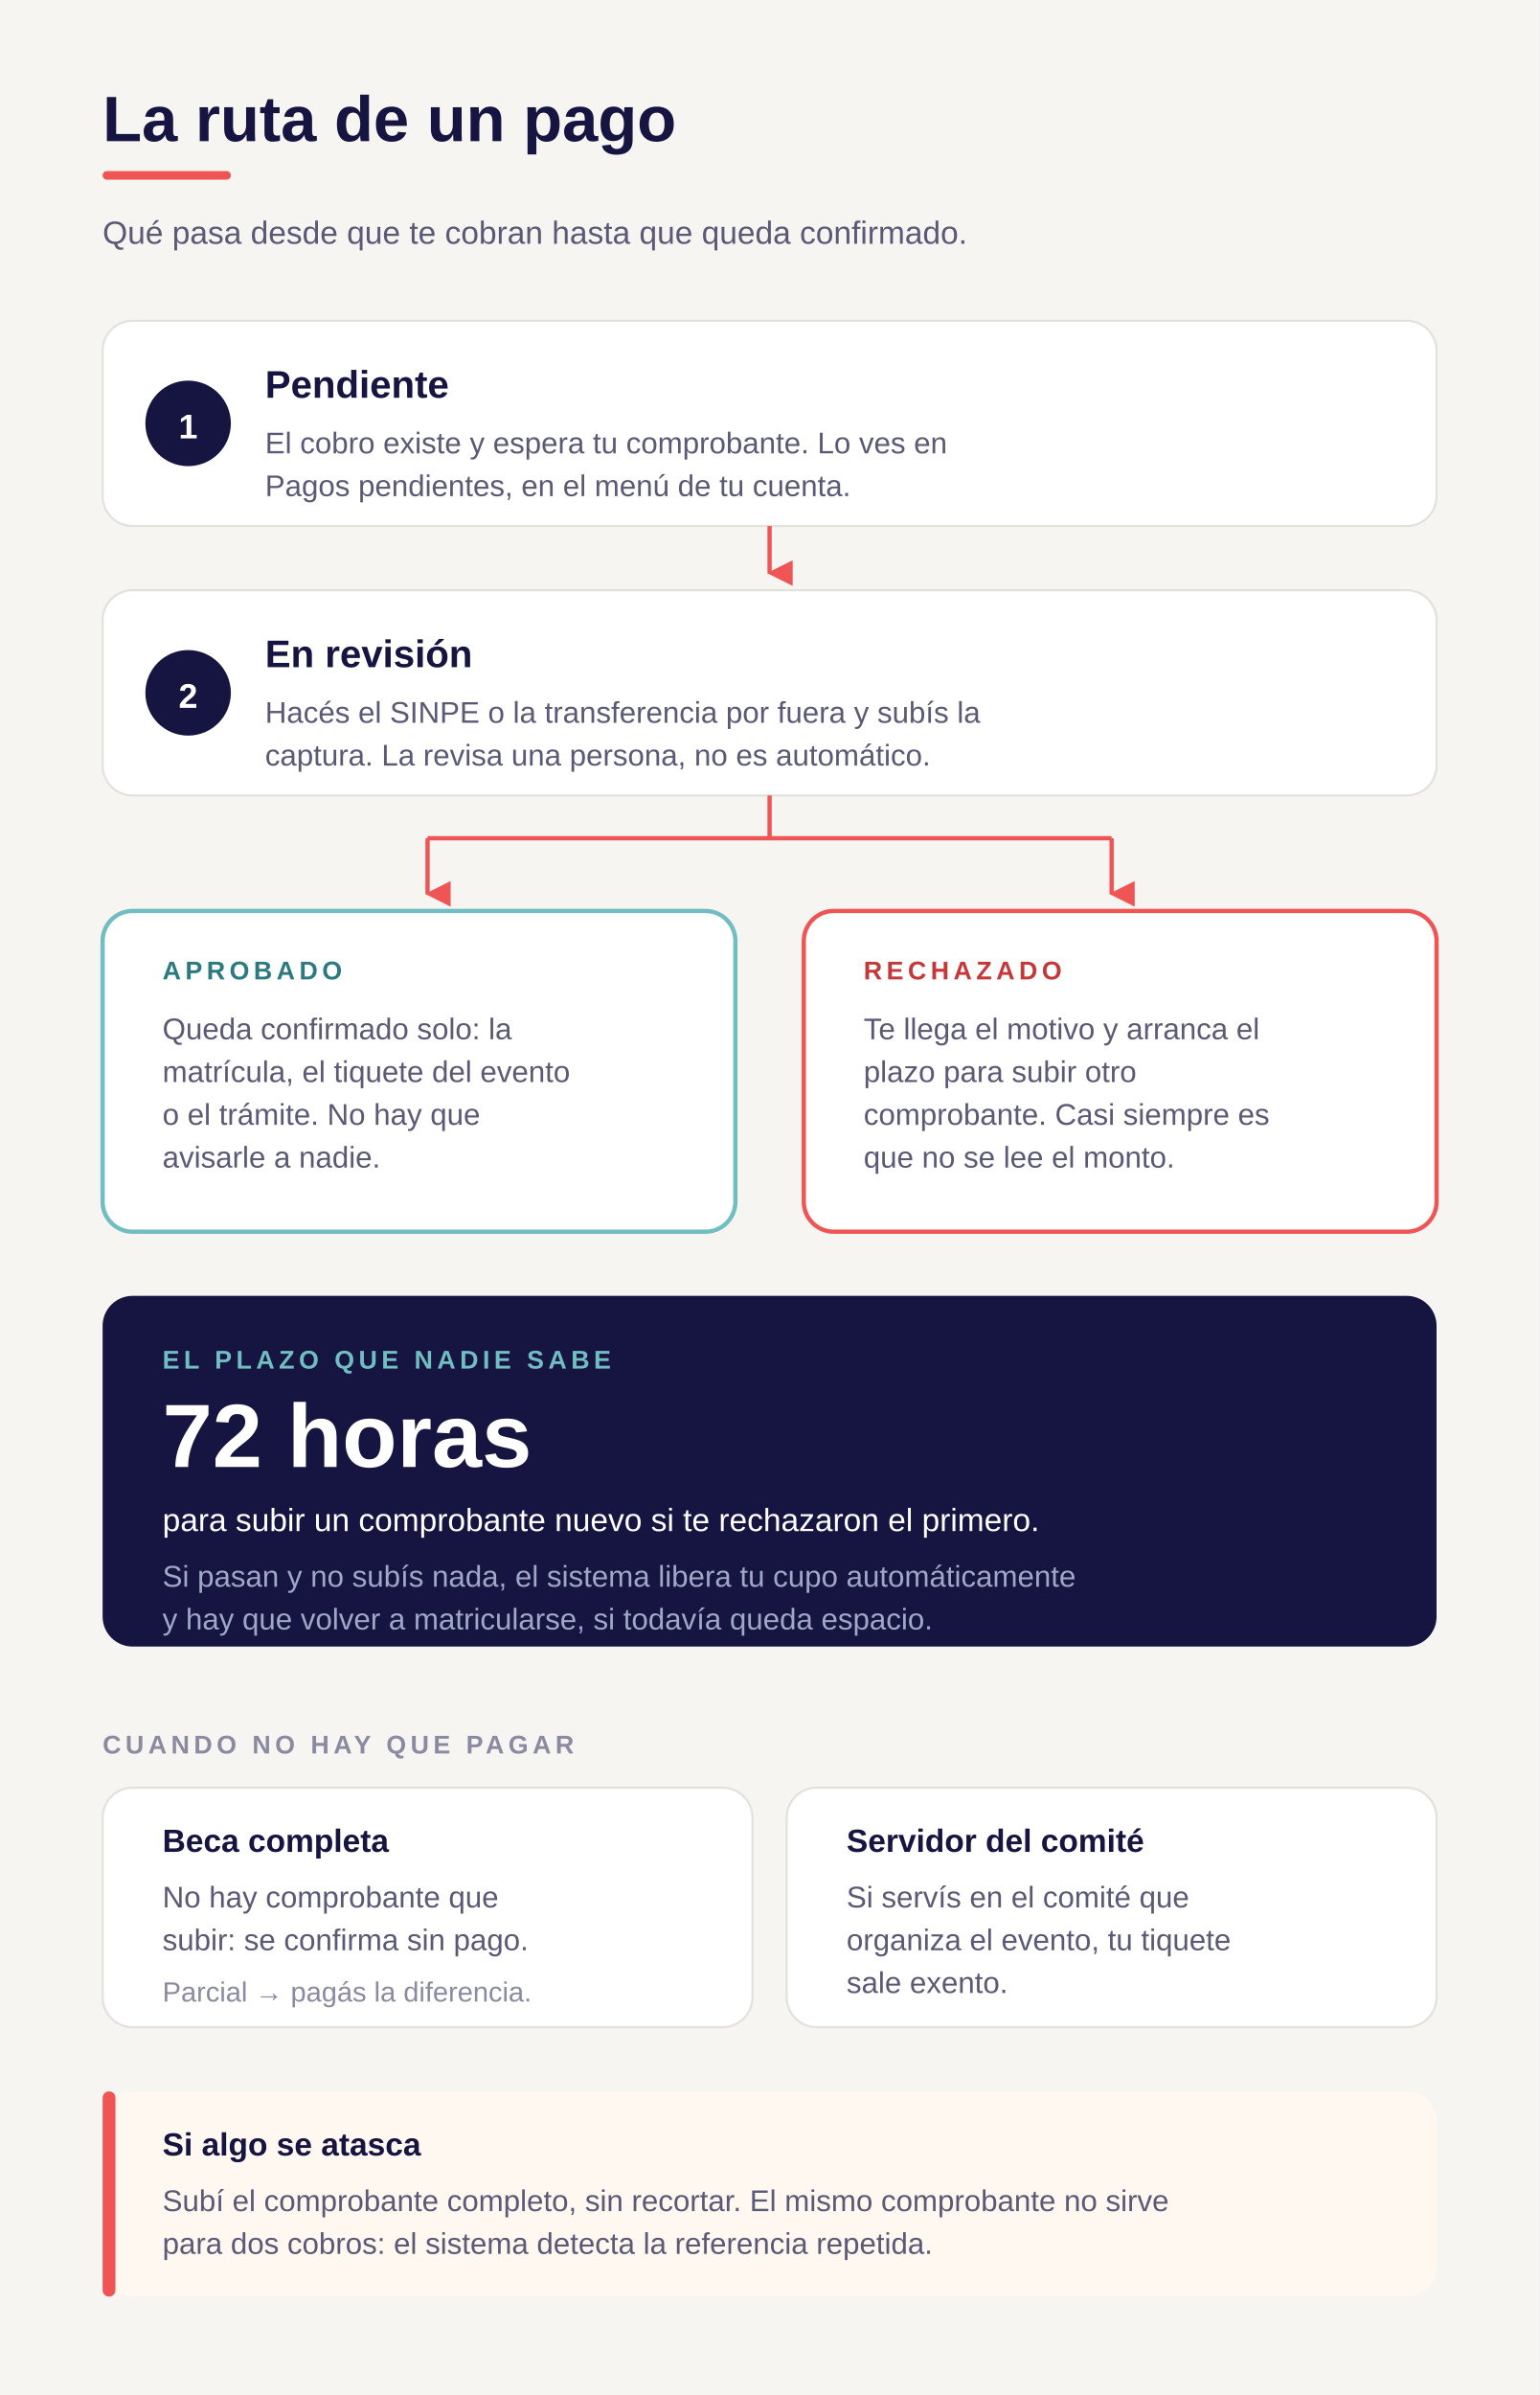
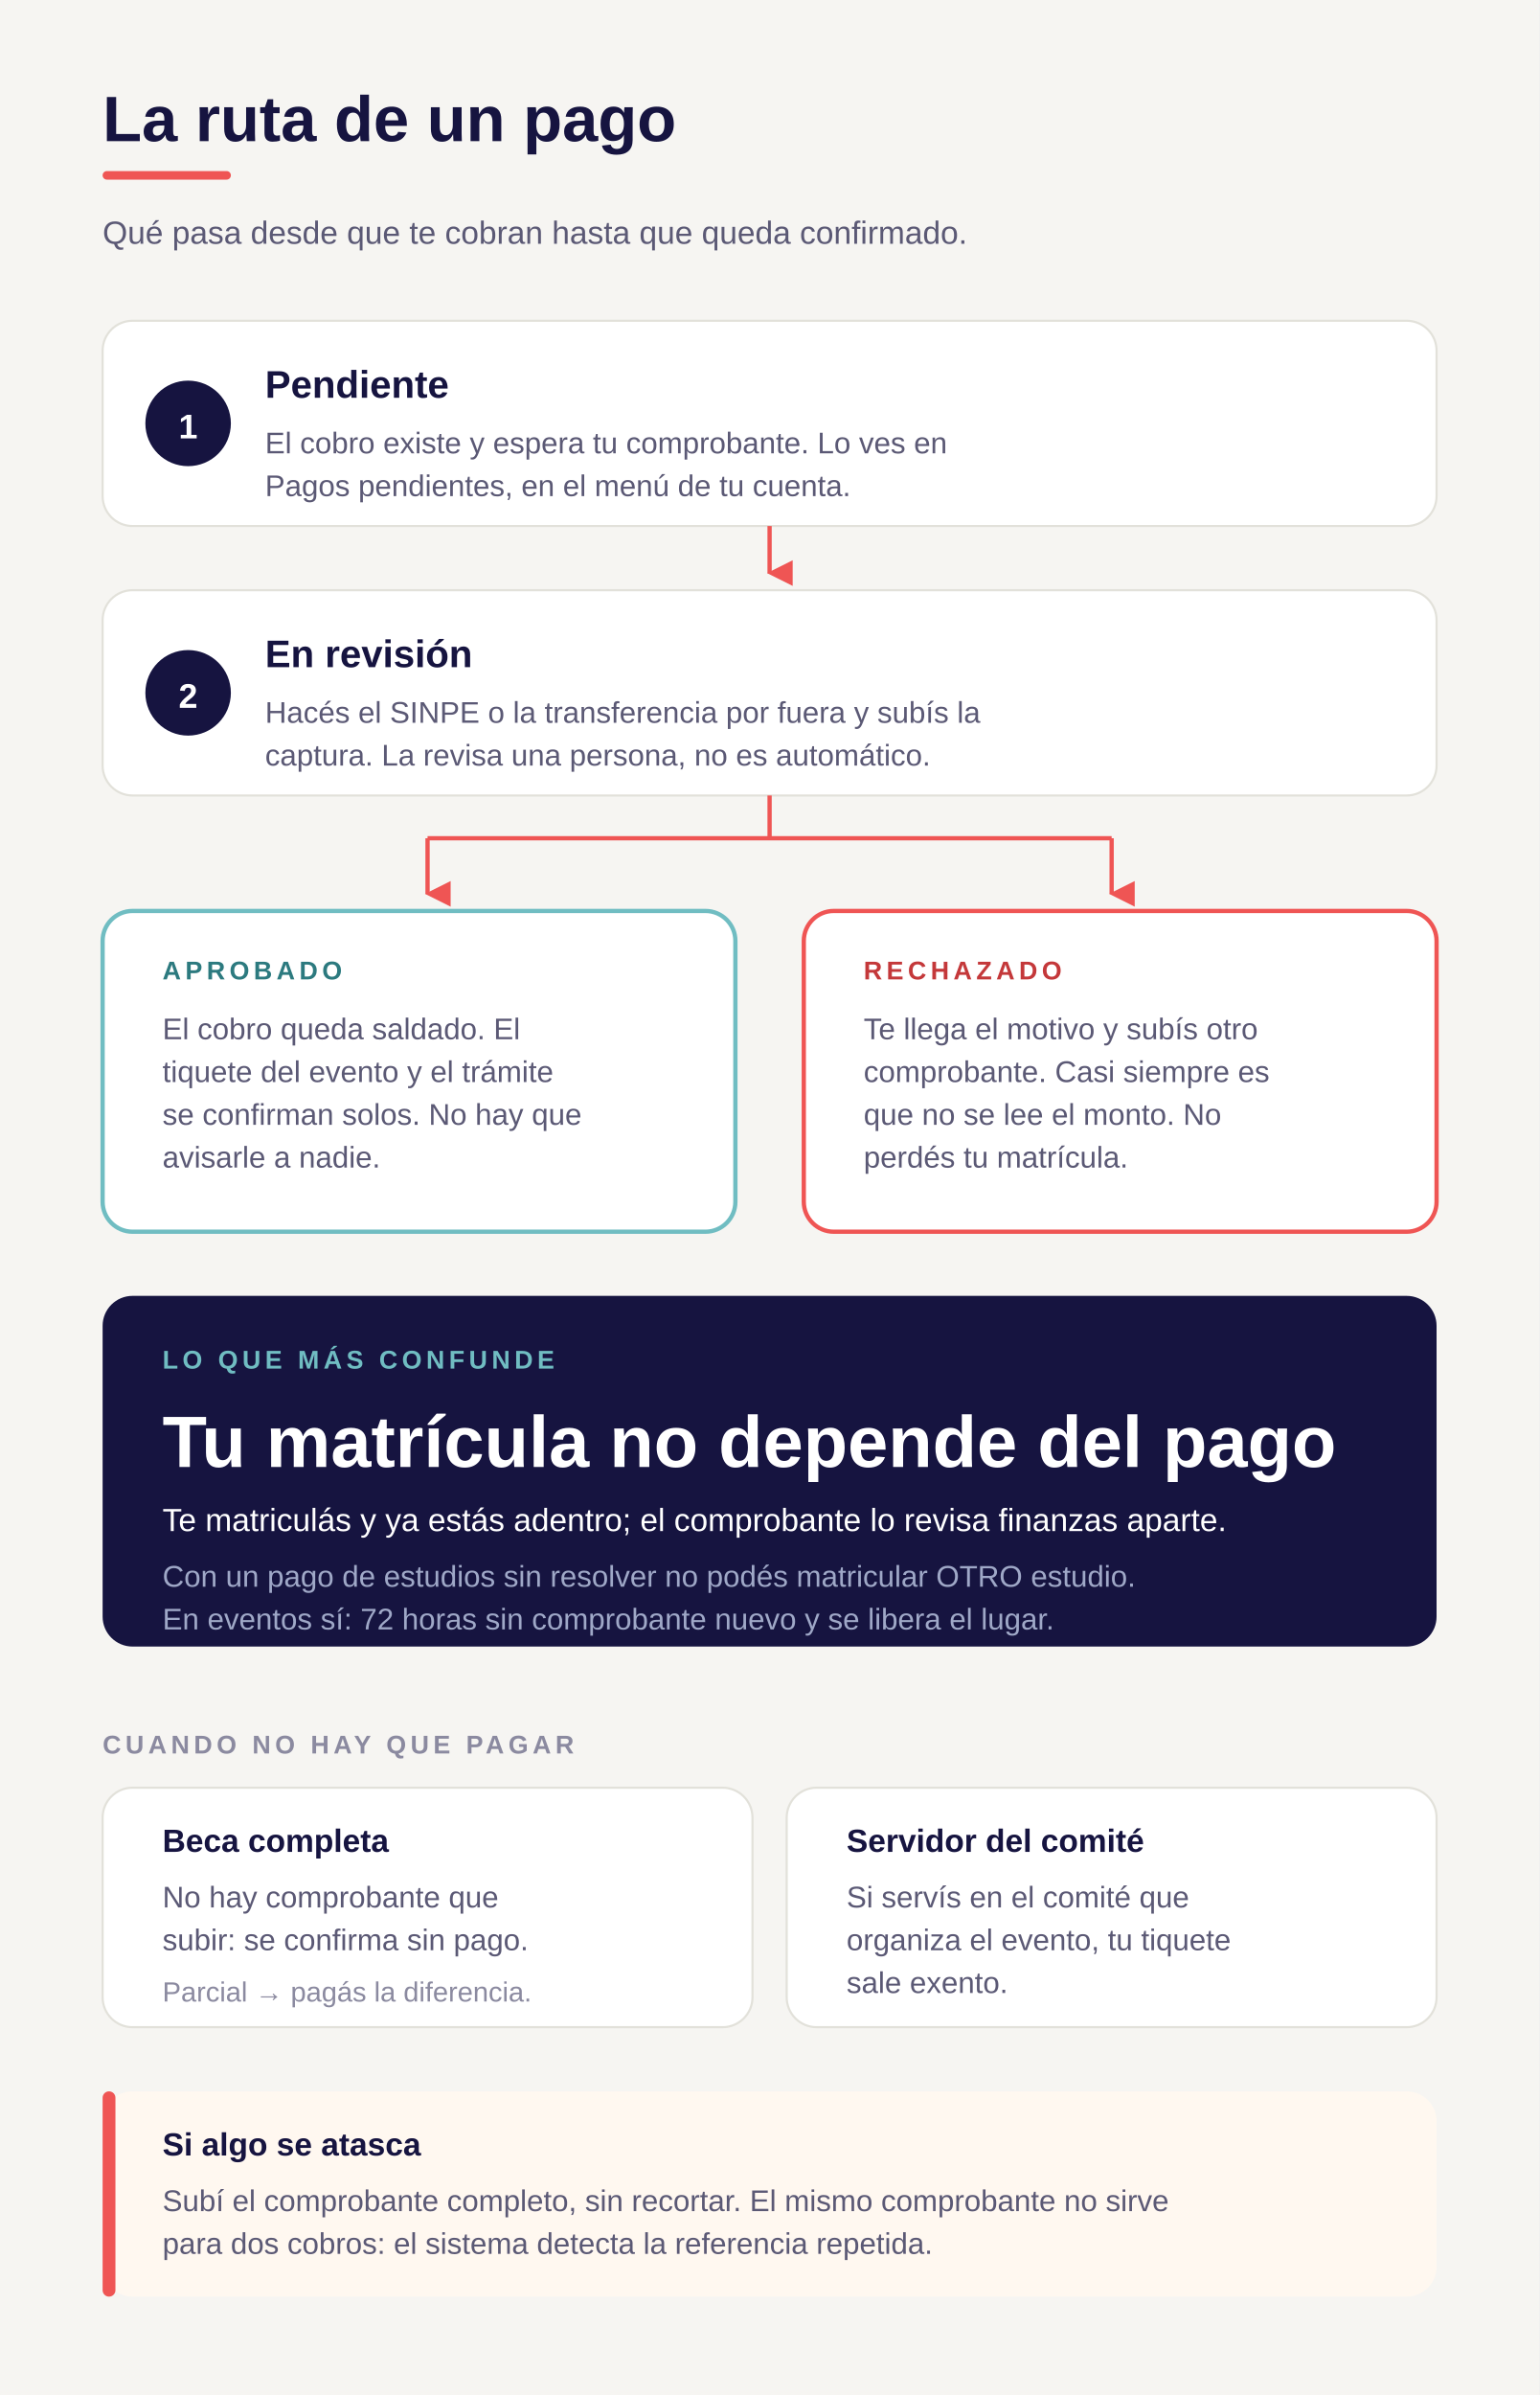
<svg xmlns="http://www.w3.org/2000/svg" viewBox="0 0 720 1120" role="img" aria-labelledby="t-pago d-pago" font-family="Arial, Helvetica, sans-serif">
  <rect width="720" height="1120" fill="#F6F5F2" />
  <text x="48" y="66" font-size="30" font-weight="bold" fill="#161440">La ruta de un pago</text>
  <rect x="48" y="80" width="60" height="4" rx="2" fill="#EF5554" />
  <text x="48" y="114" font-size="15" fill="#5B5975">Qué pasa desde que te cobran hasta que queda confirmado.</text>
  <g>
    <rect x="48" y="150" width="624" height="96" rx="14" fill="#FFFFFF" stroke="#E2E1DA" />
    <circle cx="88" cy="198" r="20" fill="#161440" />
    <text x="88" y="205" font-size="16" font-weight="bold" fill="#FFFFFF" text-anchor="middle">1</text>
    <text x="124" y="186" font-size="18" font-weight="bold" fill="#161440">Pendiente</text>
    <text x="124" y="212" font-size="14" fill="#5B5975">El cobro existe y espera tu comprobante. Lo ves en</text>
    <text x="124" y="232" font-size="14" fill="#5B5975">Pagos pendientes, en el menú de tu cuenta.</text>
  </g>
  <path d="M360 246 v22" stroke="#EF5554" stroke-width="2" marker-end="url(#pp)" />
  <g>
    <rect x="48" y="276" width="624" height="96" rx="14" fill="#FFFFFF" stroke="#E2E1DA" />
    <circle cx="88" cy="324" r="20" fill="#161440" />
    <text x="88" y="331" font-size="16" font-weight="bold" fill="#FFFFFF" text-anchor="middle">2</text>
    <text x="124" y="312" font-size="18" font-weight="bold" fill="#161440">En revisión</text>
    <text x="124" y="338" font-size="14" fill="#5B5975">Hacés el SINPE o la transferencia por fuera y subís la</text>
    <text x="124" y="358" font-size="14" fill="#5B5975">captura. La revisa una persona, no es automático.</text>
  </g>
  <g stroke="#EF5554" stroke-width="2" fill="none">
    <path d="M360 372 v20" />
    <path d="M200 392 h320" />
    <path d="M200 392 v26" marker-end="url(#pp)" />
    <path d="M520 392 v26" marker-end="url(#pp)" />
  </g>
  <g>
    <rect x="48" y="426" width="296" height="150" rx="14" fill="#FFFFFF" stroke="#70BDC2" stroke-width="2" />
    <text x="76" y="458" font-size="12" font-weight="bold" fill="#2C7A7F" letter-spacing="2">APROBADO</text>
-     <text x="76" y="486" font-size="14" fill="#5B5975">Queda confirmado solo: la</text>
-     <text x="76" y="506" font-size="14" fill="#5B5975">matrícula, el tiquete del evento</text>
-     <text x="76" y="526" font-size="14" fill="#5B5975">o el trámite. No hay que</text>
+     <text x="76" y="486" font-size="14" fill="#5B5975">El cobro queda saldado. El</text>
+     <text x="76" y="506" font-size="14" fill="#5B5975">tiquete del evento y el trámite</text>
+     <text x="76" y="526" font-size="14" fill="#5B5975">se confirman solos. No hay que</text>
    <text x="76" y="546" font-size="14" fill="#5B5975">avisarle a nadie.</text>
  </g>
  <g>
    <rect x="376" y="426" width="296" height="150" rx="14" fill="#FFFFFF" stroke="#EF5554" stroke-width="2" />
    <text x="404" y="458" font-size="12" font-weight="bold" fill="#C4383A" letter-spacing="2">RECHAZADO</text>
-     <text x="404" y="486" font-size="14" fill="#5B5975">Te llega el motivo y arranca el</text>
-     <text x="404" y="506" font-size="14" fill="#5B5975">plazo para subir otro</text>
-     <text x="404" y="526" font-size="14" fill="#5B5975">comprobante. Casi siempre es</text>
-     <text x="404" y="546" font-size="14" fill="#5B5975">que no se lee el monto.</text>
+     <text x="404" y="486" font-size="14" fill="#5B5975">Te llega el motivo y subís otro</text>
+     <text x="404" y="506" font-size="14" fill="#5B5975">comprobante. Casi siempre es</text>
+     <text x="404" y="526" font-size="14" fill="#5B5975">que no se lee el monto. No</text>
+     <text x="404" y="546" font-size="14" fill="#5B5975">perdés tu matrícula.</text>
  </g>
  <g>
    <rect x="48" y="606" width="624" height="164" rx="14" fill="#161440" />
-     <text x="76" y="640" font-size="12" font-weight="bold" fill="#70BDC2" letter-spacing="2">EL PLAZO QUE NADIE SABE</text>
-     <text x="76" y="686" font-size="42" font-weight="bold" fill="#FFFFFF">72 horas</text>
-     <text x="76" y="716" font-size="15" fill="#FFFFFF">para subir un comprobante nuevo si te rechazaron el primero.</text>
-     <text x="76" y="742" font-size="14" fill="#9FA8C7">Si pasan y no subís nada, el sistema libera tu cupo automáticamente</text>
-     <text x="76" y="762" font-size="14" fill="#9FA8C7">y hay que volver a matricularse, si todavía queda espacio.</text>
+     <text x="76" y="640" font-size="12" font-weight="bold" fill="#70BDC2" letter-spacing="2">LO QUE MÁS CONFUNDE</text>
+     <text x="76" y="686" font-size="34" font-weight="bold" fill="#FFFFFF">Tu matrícula no depende del pago</text>
+     <text x="76" y="716" font-size="15" fill="#FFFFFF">Te matriculás y ya estás adentro; el comprobante lo revisa finanzas aparte.</text>
+     <text x="76" y="742" font-size="14" fill="#9FA8C7">Con un pago de estudios sin resolver no podés matricular OTRO estudio.</text>
+     <text x="76" y="762" font-size="14" fill="#9FA8C7">En eventos sí: 72 horas sin comprobante nuevo y se libera el lugar.</text>
  </g>
  <text x="48" y="820" font-size="12" font-weight="bold" fill="#8B8AA0" letter-spacing="2">CUANDO NO HAY QUE PAGAR</text>
  <g>
    <rect x="48" y="836" width="304" height="112" rx="14" fill="#FFFFFF" stroke="#E2E1DA" />
    <text x="76" y="866" font-size="15" font-weight="bold" fill="#161440">Beca completa</text>
    <text x="76" y="892" font-size="14" fill="#5B5975">No hay comprobante que</text>
    <text x="76" y="912" font-size="14" fill="#5B5975">subir: se confirma sin pago.</text>
    <text x="76" y="936" font-size="13" fill="#8B8AA0">Parcial → pagás la diferencia.</text>
  </g>
  <g>
    <rect x="368" y="836" width="304" height="112" rx="14" fill="#FFFFFF" stroke="#E2E1DA" />
    <text x="396" y="866" font-size="15" font-weight="bold" fill="#161440">Servidor del comité</text>
    <text x="396" y="892" font-size="14" fill="#5B5975">Si servís en el comité que</text>
    <text x="396" y="912" font-size="14" fill="#5B5975">organiza el evento, tu tiquete</text>
    <text x="396" y="932" font-size="14" fill="#5B5975">sale exento.</text>
  </g>
  <g>
    <rect x="48" y="978" width="624" height="96" rx="14" fill="#FFF8F0" />
    <rect x="48" y="978" width="6" height="96" rx="3" fill="#EF5554" />
    <text x="76" y="1008" font-size="15" font-weight="bold" fill="#161440">Si algo se atasca</text>
    <text x="76" y="1034" font-size="14" fill="#5B5975">Subí el comprobante completo, sin recortar. El mismo comprobante no sirve</text>
    <text x="76" y="1054" font-size="14" fill="#5B5975">para dos cobros: el sistema detecta la referencia repetida.</text>
  </g>
  <defs>
    <marker id="pp" viewBox="0 0 10 10" refX="5" refY="9" markerWidth="6" markerHeight="6" orient="auto">
      <path d="M0 0 L10 0 L5 10 z" fill="#EF5554" />
    </marker>
  </defs>
</svg>
